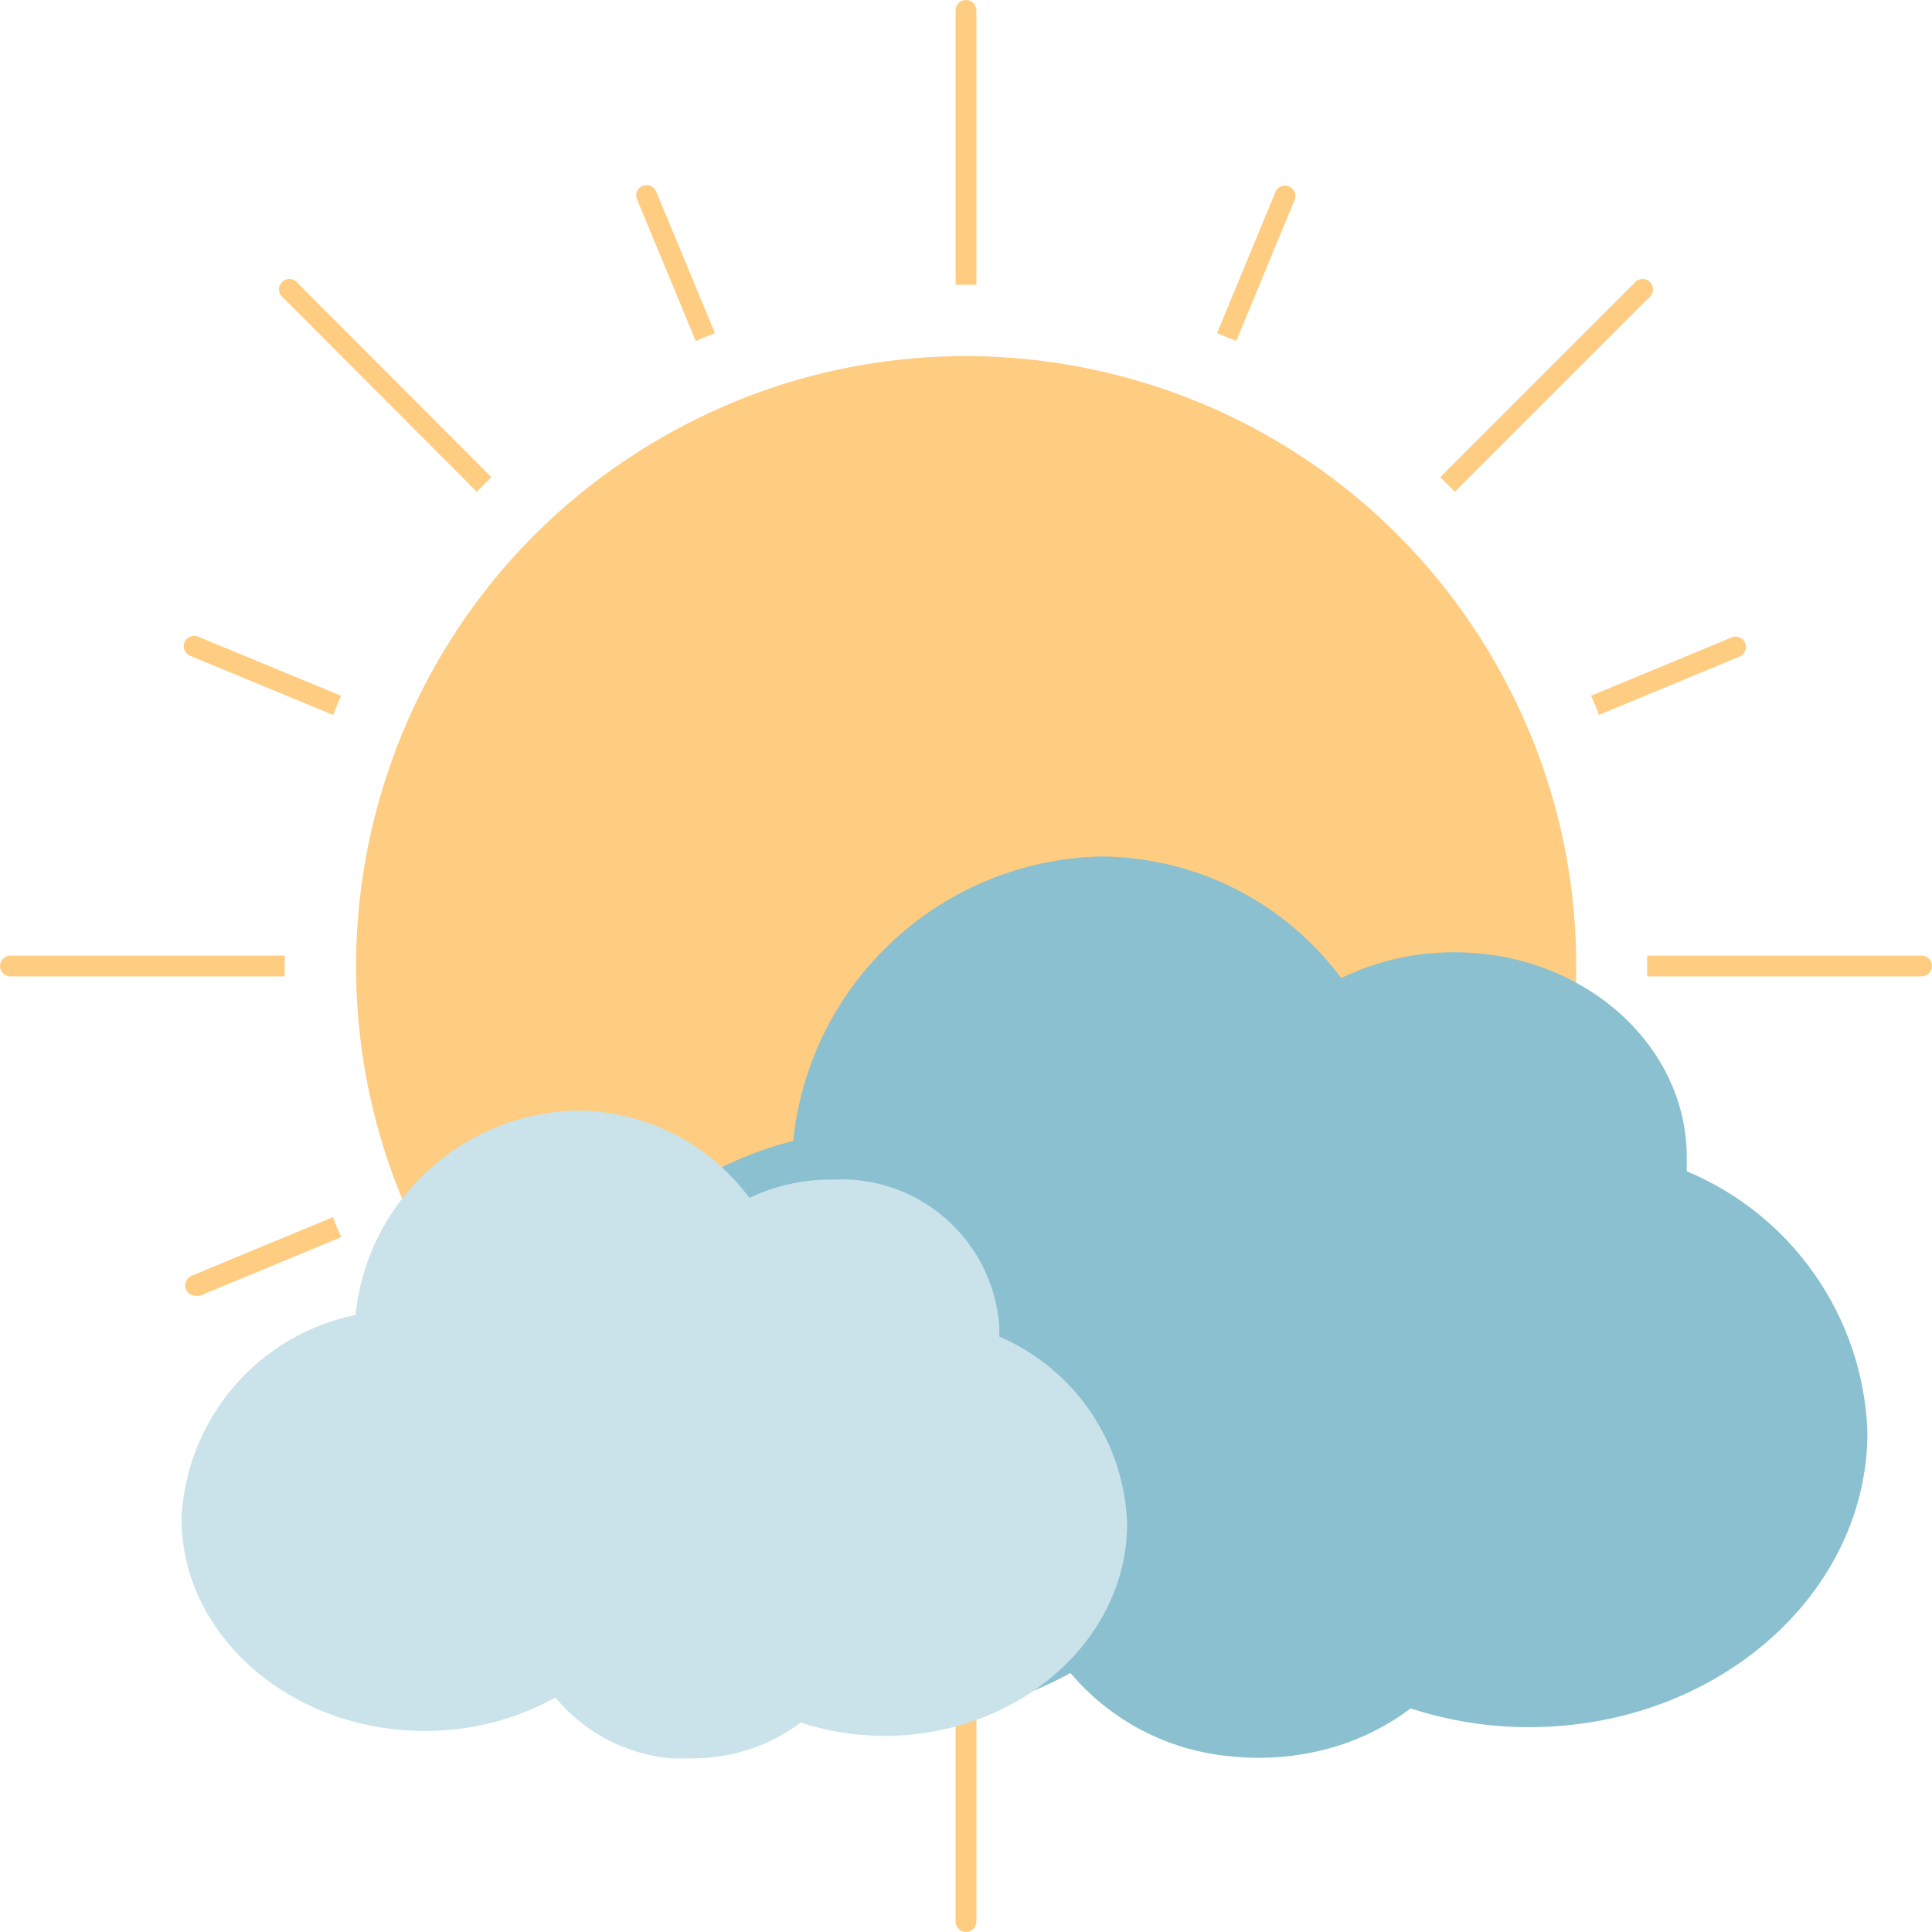
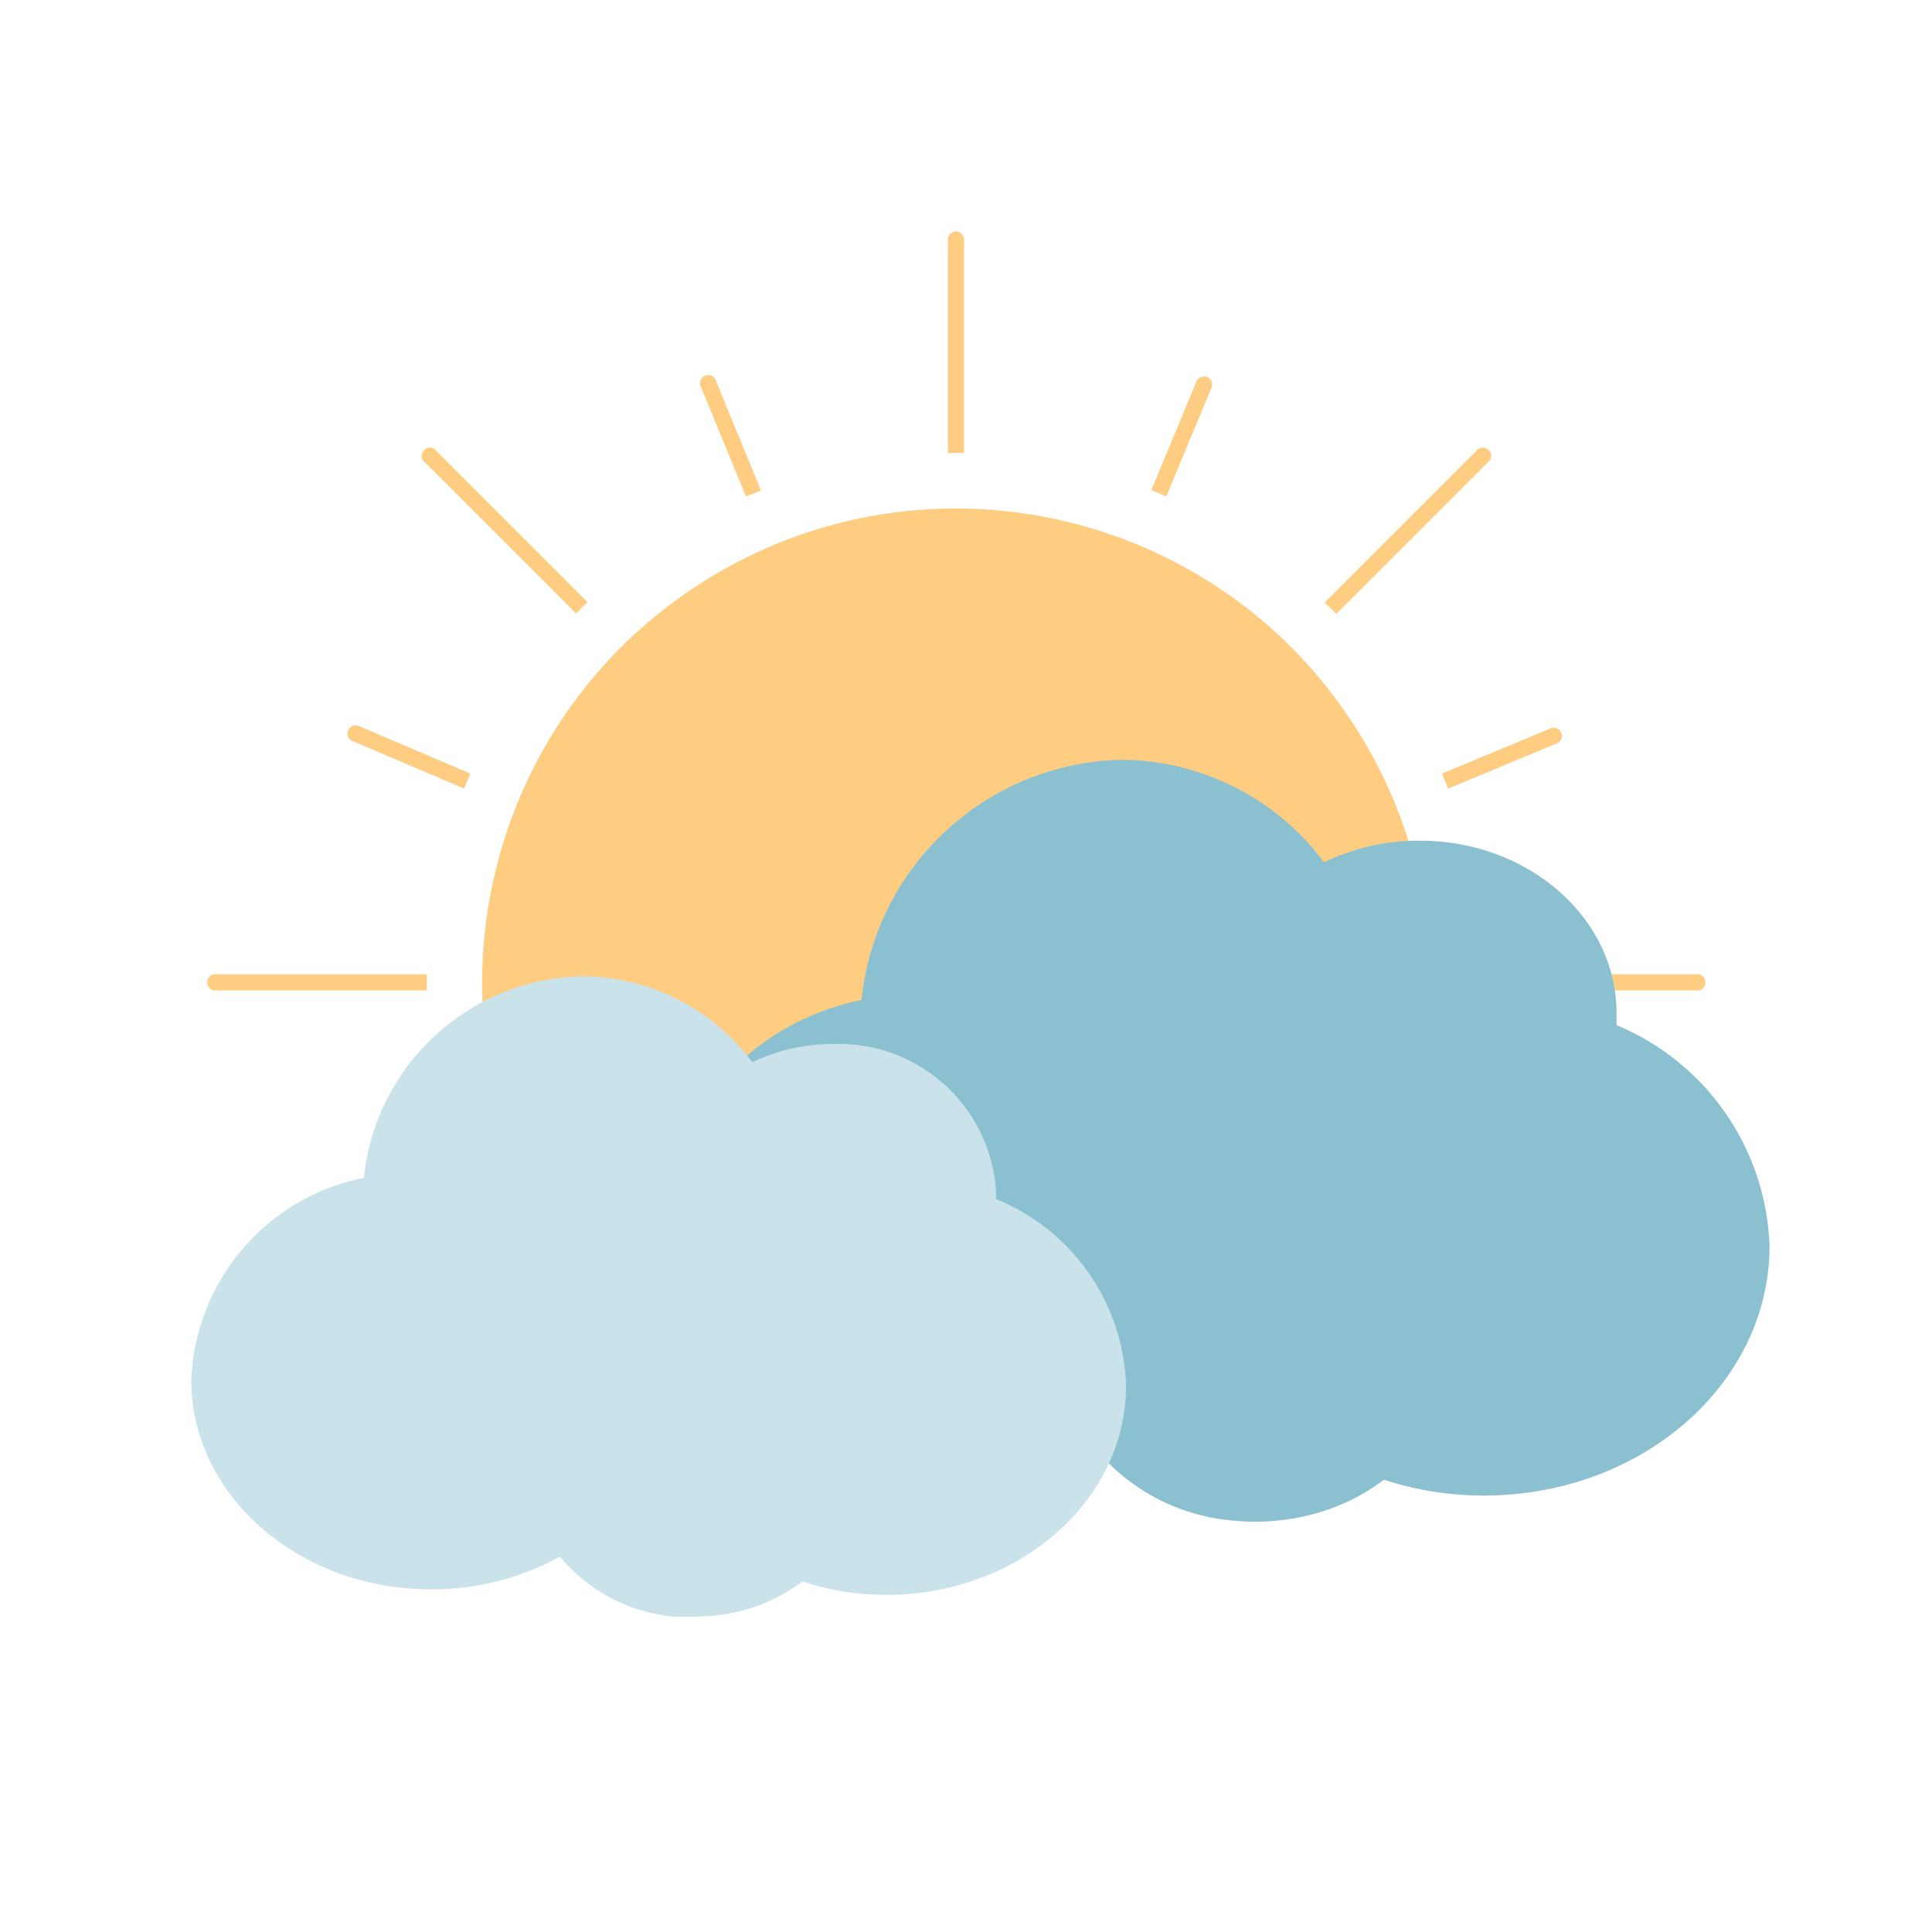
- <svg xmlns="http://www.w3.org/2000/svg" viewBox="0 0 46.4 46.4">
-   <circle cx="23.2" cy="23.2" r="14.65" transform="translate(-8.59 15.1) rotate(-30.7)" style="fill:#fecd81" />
-   <path d="M11.45,11.81l.35-.35L7.15,6.8a.25.25,0,1,0-.35.35Z" style="fill:#fecd81" />
-   <path d="M15.44,4.46a.25.25,0,0,0-.14.33l1.41,3.4L17.17,8l-1.41-3.4A.25.25,0,0,0,15.44,4.46Z" style="fill:#fecd81" />
-   <path d="M23.2,0a.25.25,0,0,0-.25.25V6.84h.5V.25A.25.25,0,0,0,23.2,0Z" style="fill:#fecd81" />
-   <path d="M8,17.17l.19-.46L4.78,15.3a.25.25,0,1,0-.19.46Z" style="fill:#fecd81" />
-   <path d="M38.4,17.17l3.4-1.41a.25.25,0,0,0-.19-.46l-3.4,1.41C38.28,16.86,38.34,17,38.4,17.17Z" style="fill:#fecd81" />
-   <path d="M6.84,22.95H.25a.25.25,0,0,0,0,.5H6.84C6.83,23.28,6.84,23.12,6.84,22.95Z" style="fill:#fecd81" />
-   <path d="M39.6,7.15a.25.25,0,1,0-.35-.35l-4.66,4.66.35.35Z" style="fill:#fecd81" />
-   <path d="M31.1,4.78a.25.25,0,0,0-.46-.19L29.23,8l.46.19Z" style="fill:#fecd81" />
-   <path d="M46.15,22.95H39.56c0,.17,0,.33,0,.5h6.59a.25.25,0,0,0,0-.5Z" style="fill:#fecd81" />
-   <path d="M34.94,34.59l-.35.35,4.66,4.66a.25.25,0,1,0,.35-.35Z" style="fill:#fecd81" />
-   <path d="M38.41,29.23l-.19.46,3.4,1.41.1,0a.25.25,0,0,0,.1-.48Z" style="fill:#fecd81" />
-   <path d="M8,29.23l-3.4,1.41a.25.25,0,0,0,.1.48l.1,0,3.4-1.41C8.11,29.54,8.05,29.38,8,29.23Z" style="fill:#fecd81" />
-   <path d="M29.23,38.41l1.41,3.4a.25.25,0,0,0,.23.15l.1,0a.25.25,0,0,0,.14-.33l-1.41-3.39Z" style="fill:#fecd81" />
-   <path d="M6.79,39.25a.25.25,0,1,0,.35.35l4.66-4.66-.35-.35Z" style="fill:#fecd81" />
-   <path d="M15.3,41.62a.25.25,0,0,0,.14.33l.1,0a.25.25,0,0,0,.23-.15l1.41-3.4-.46-.19Z" style="fill:#fecd81" />
-   <path d="M22.95,46.15a.25.25,0,1,0,.5,0V39.56h-.5Z" style="fill:#fecd81" />
-   <path d="M40.51,28.13c0-.12,0-.23,0-.34,0-2.71-2.5-4.92-5.58-4.92a6.19,6.19,0,0,0-2.72.62,7.23,7.23,0,0,0-5.77-2.92,7.61,7.61,0,0,0-7.39,6.83c-3.44.88-5.82,3.64-5.82,6.8,0,3.91,3.64,7.09,8.12,7.09a9,9,0,0,0,4.36-1.11,5.69,5.69,0,0,0,3.84,2,6.36,6.36,0,0,0,2-.1,5.85,5.85,0,0,0,2.33-1.05,9.11,9.11,0,0,0,2.85.45c4.48,0,8.12-3.18,8.12-7.09A7.07,7.07,0,0,0,40.51,28.13Z" style="fill:#8ac0cf" />
-   <path d="M24,32.1c0-.08,0-.16,0-.24a3.8,3.8,0,0,0-4-3.53,4.45,4.45,0,0,0-2,.44,5.2,5.2,0,0,0-4.15-2.1,5.47,5.47,0,0,0-5.31,4.91,5.24,5.24,0,0,0-4.18,4.89c0,2.81,2.62,5.1,5.84,5.1a6.44,6.44,0,0,0,3.14-.8,4.09,4.09,0,0,0,2.76,1.46l.52,0a4.53,4.53,0,0,0,.94-.1,4.22,4.22,0,0,0,1.67-.76,6.55,6.55,0,0,0,2,.32c3.22,0,5.84-2.29,5.84-5.1A5.08,5.08,0,0,0,24,32.1Z" style="fill:#cae2e9" />
+ <svg xmlns="http://www.w3.org/2000/svg" viewBox="0 0 49 49">
+   <circle cx="24.25" cy="24.91" r="12.02" transform="translate(-9.32 15.88) rotate(-30.7)" style="fill:#fecd81" />
+   <path d="M14.61,15.56l.29-.29-3.82-3.82a.21.21,0,1,0-.29.29Z" style="fill:#fecd81" />
+   <path d="M17.88,9.53a.21.21,0,0,0-.11.27l1.15,2.79.38-.15L18.15,9.64A.2.2,0,0,0,17.88,9.53Z" style="fill:#fecd81" />
+   <path d="M24.25,5.87a.21.21,0,0,0-.21.21v5.41h.41V6.08A.21.21,0,0,0,24.25,5.87Z" style="fill:#fecd81" />
+   <path d="M11.77,20l.16-.38L9.14,18.43a.21.21,0,1,0-.16.38Z" style="fill:#fecd81" />
+   <path d="M36.73,20l2.79-1.16a.21.21,0,0,0-.16-.38l-2.79,1.16Z" style="fill:#fecd81" />
+   <path d="M10.83,24.71H5.42a.21.21,0,0,0,0,.41h5.41C10.82,25,10.83,24.85,10.83,24.71Z" style="fill:#fecd81" />
+   <path d="M37.72,11.74a.21.21,0,1,0-.29-.29L33.6,15.28l.29.29Z" style="fill:#fecd81" />
+   <path d="M30.74,9.8a.21.21,0,0,0-.38-.16L29.2,12.43l.38.16Z" style="fill:#fecd81" />
+   <path d="M43.09,24.71H37.68c0,.14,0,.27,0,.41h5.41a.21.21,0,0,0,0-.41Z" style="fill:#fecd81" />
+   <path d="M36.74,29.86l-.16.38,2.79,1.16.08,0a.21.21,0,0,0,.08-.39Z" style="fill:#fecd81" />
+   <path d="M11.77,29.86,9,31a.21.21,0,0,0,.08.39l.08,0,2.79-1.16Z" style="fill:#fecd81" />
+   <path d="M41,26c0-.1,0-.2,0-.3,0-2.42-2.23-4.38-5-4.38a5.52,5.52,0,0,0-2.42.55,6.45,6.45,0,0,0-5.14-2.6,6.78,6.78,0,0,0-6.59,6.09,6.49,6.49,0,0,0-5.19,6.06c0,3.49,3.25,6.33,7.24,6.33a8,8,0,0,0,3.89-1,5.07,5.07,0,0,0,3.42,1.81,5.67,5.67,0,0,0,1.81-.09,5.22,5.22,0,0,0,2.08-.94,8.13,8.13,0,0,0,2.54.4c4,0,7.24-2.84,7.24-6.33A6.3,6.3,0,0,0,41,26Z" style="fill:#8ac0cf" />
+   <path d="M25.26,30.41c0-.09,0-.17,0-.25a4,4,0,0,0-4.18-3.68,4.64,4.64,0,0,0-2,.46,5.41,5.41,0,0,0-4.32-2.18,5.69,5.69,0,0,0-5.53,5.11A5.45,5.45,0,0,0,4.85,35c0,2.93,2.73,5.31,6.08,5.31a6.7,6.7,0,0,0,3.27-.83A4.26,4.26,0,0,0,17.07,41a4.8,4.8,0,0,0,.54,0,4.72,4.72,0,0,0,1-.1,4.39,4.39,0,0,0,1.74-.79,6.82,6.82,0,0,0,2.13.34c3.35,0,6.08-2.38,6.08-5.31A5.29,5.29,0,0,0,25.26,30.41Z" style="fill:#cae2e9" />
+   <rect width="49" height="49" style="fill:none" />
</svg>
